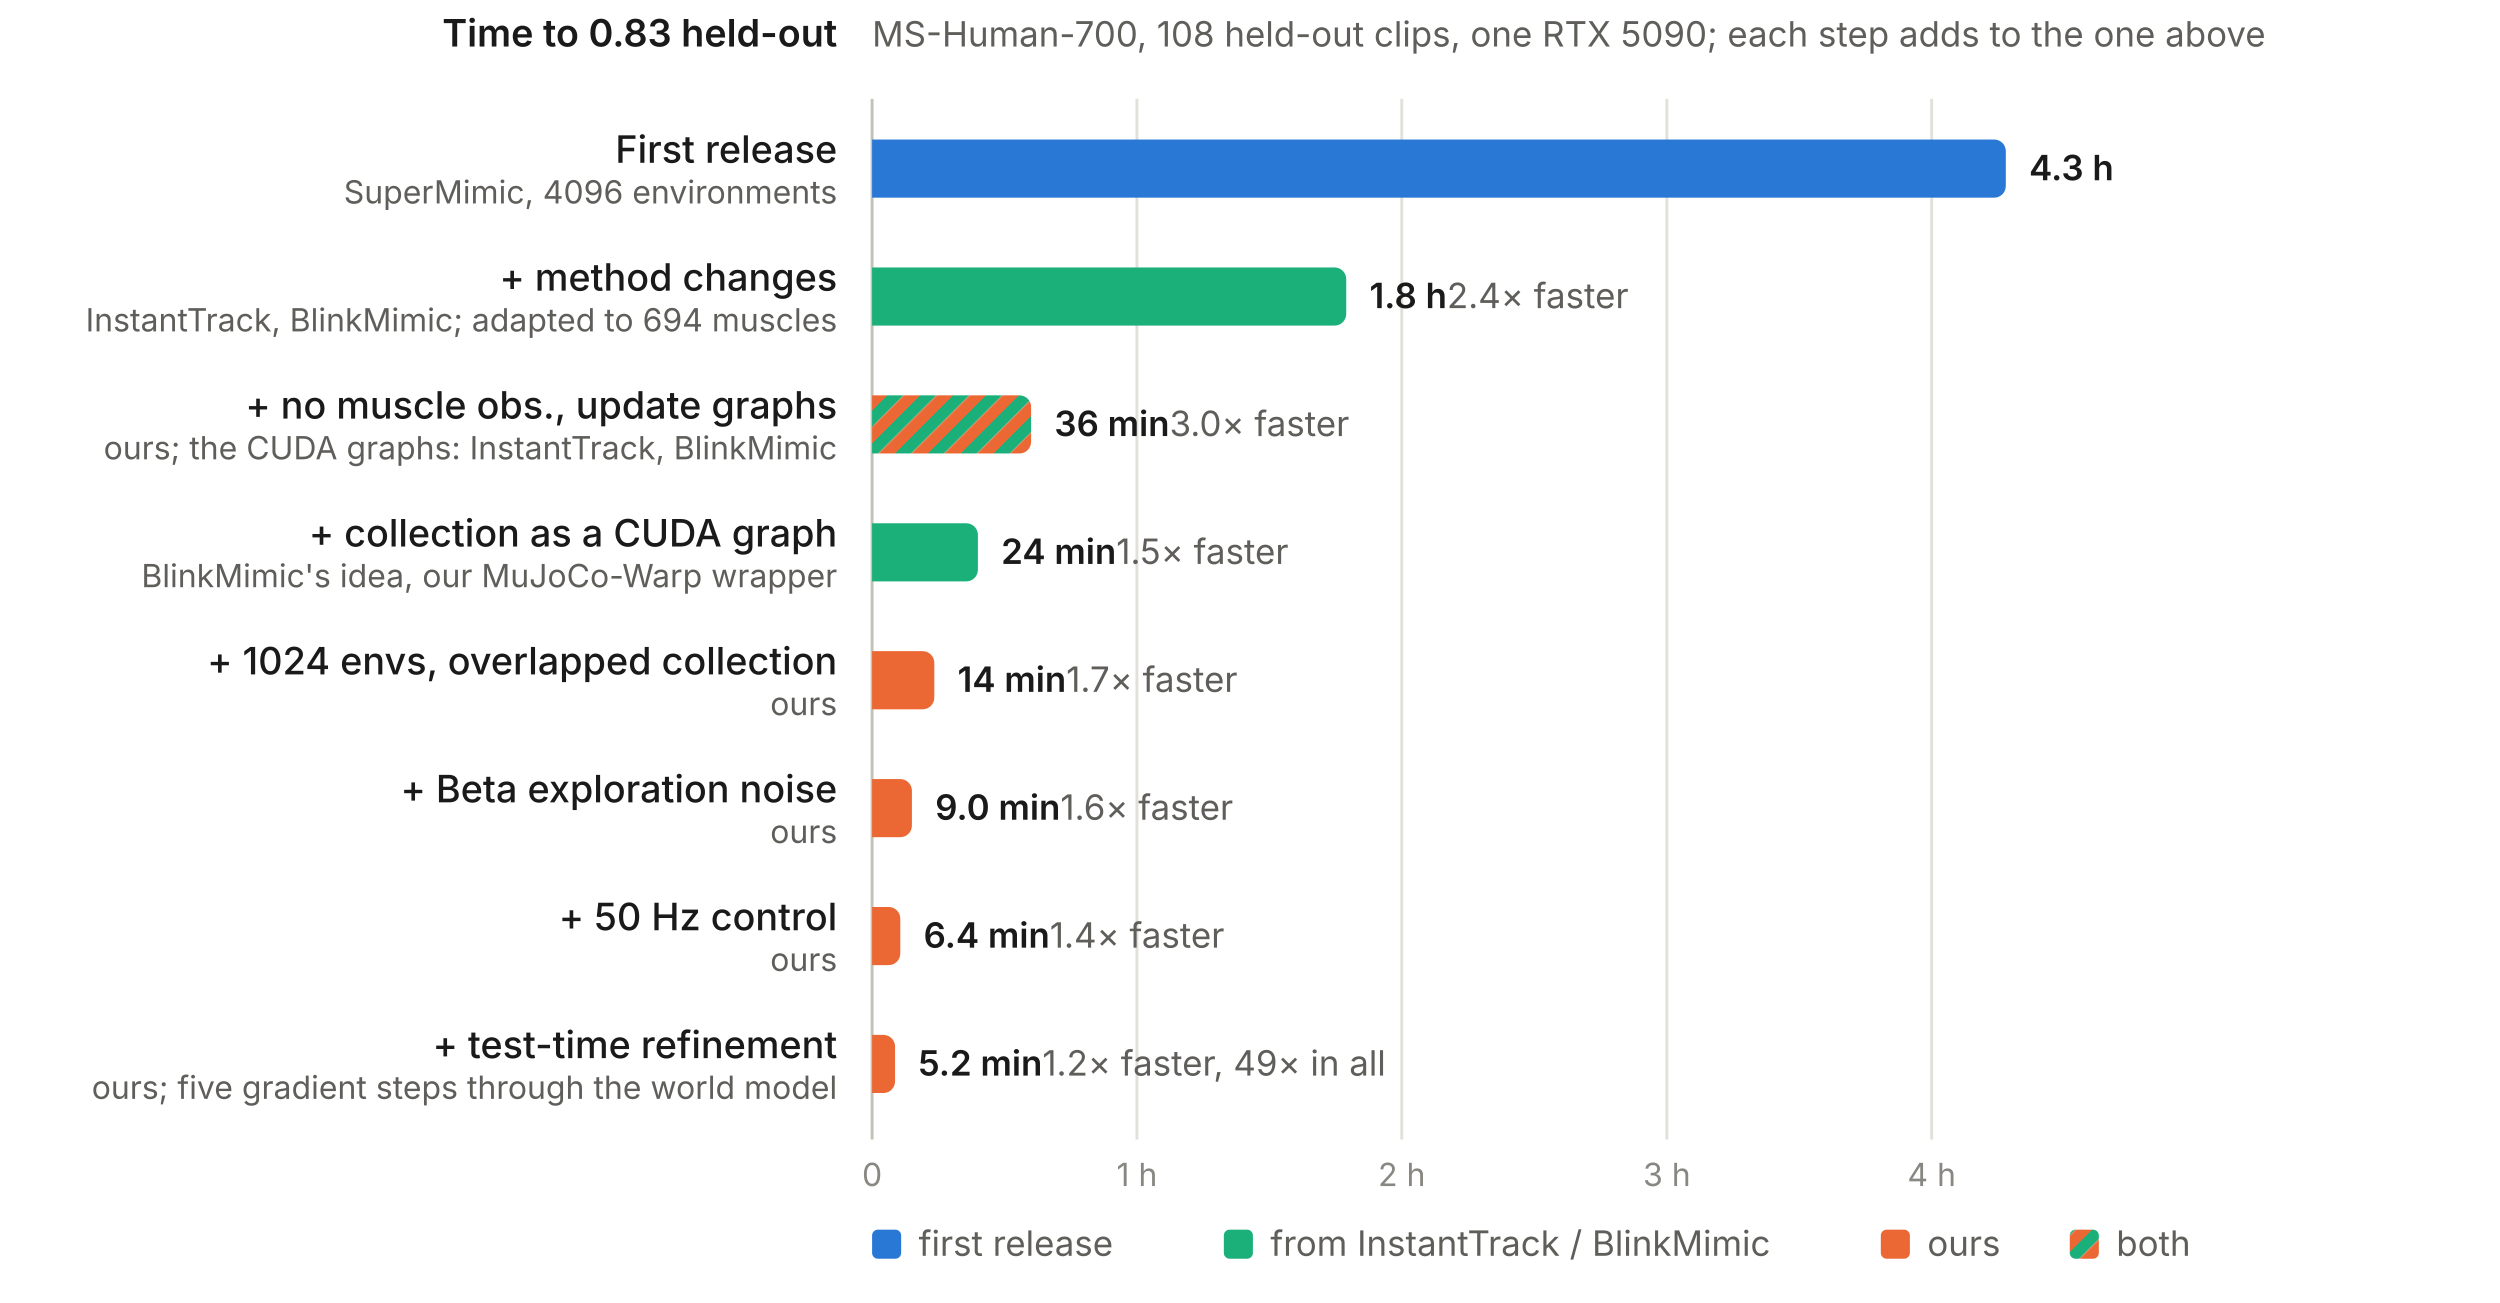
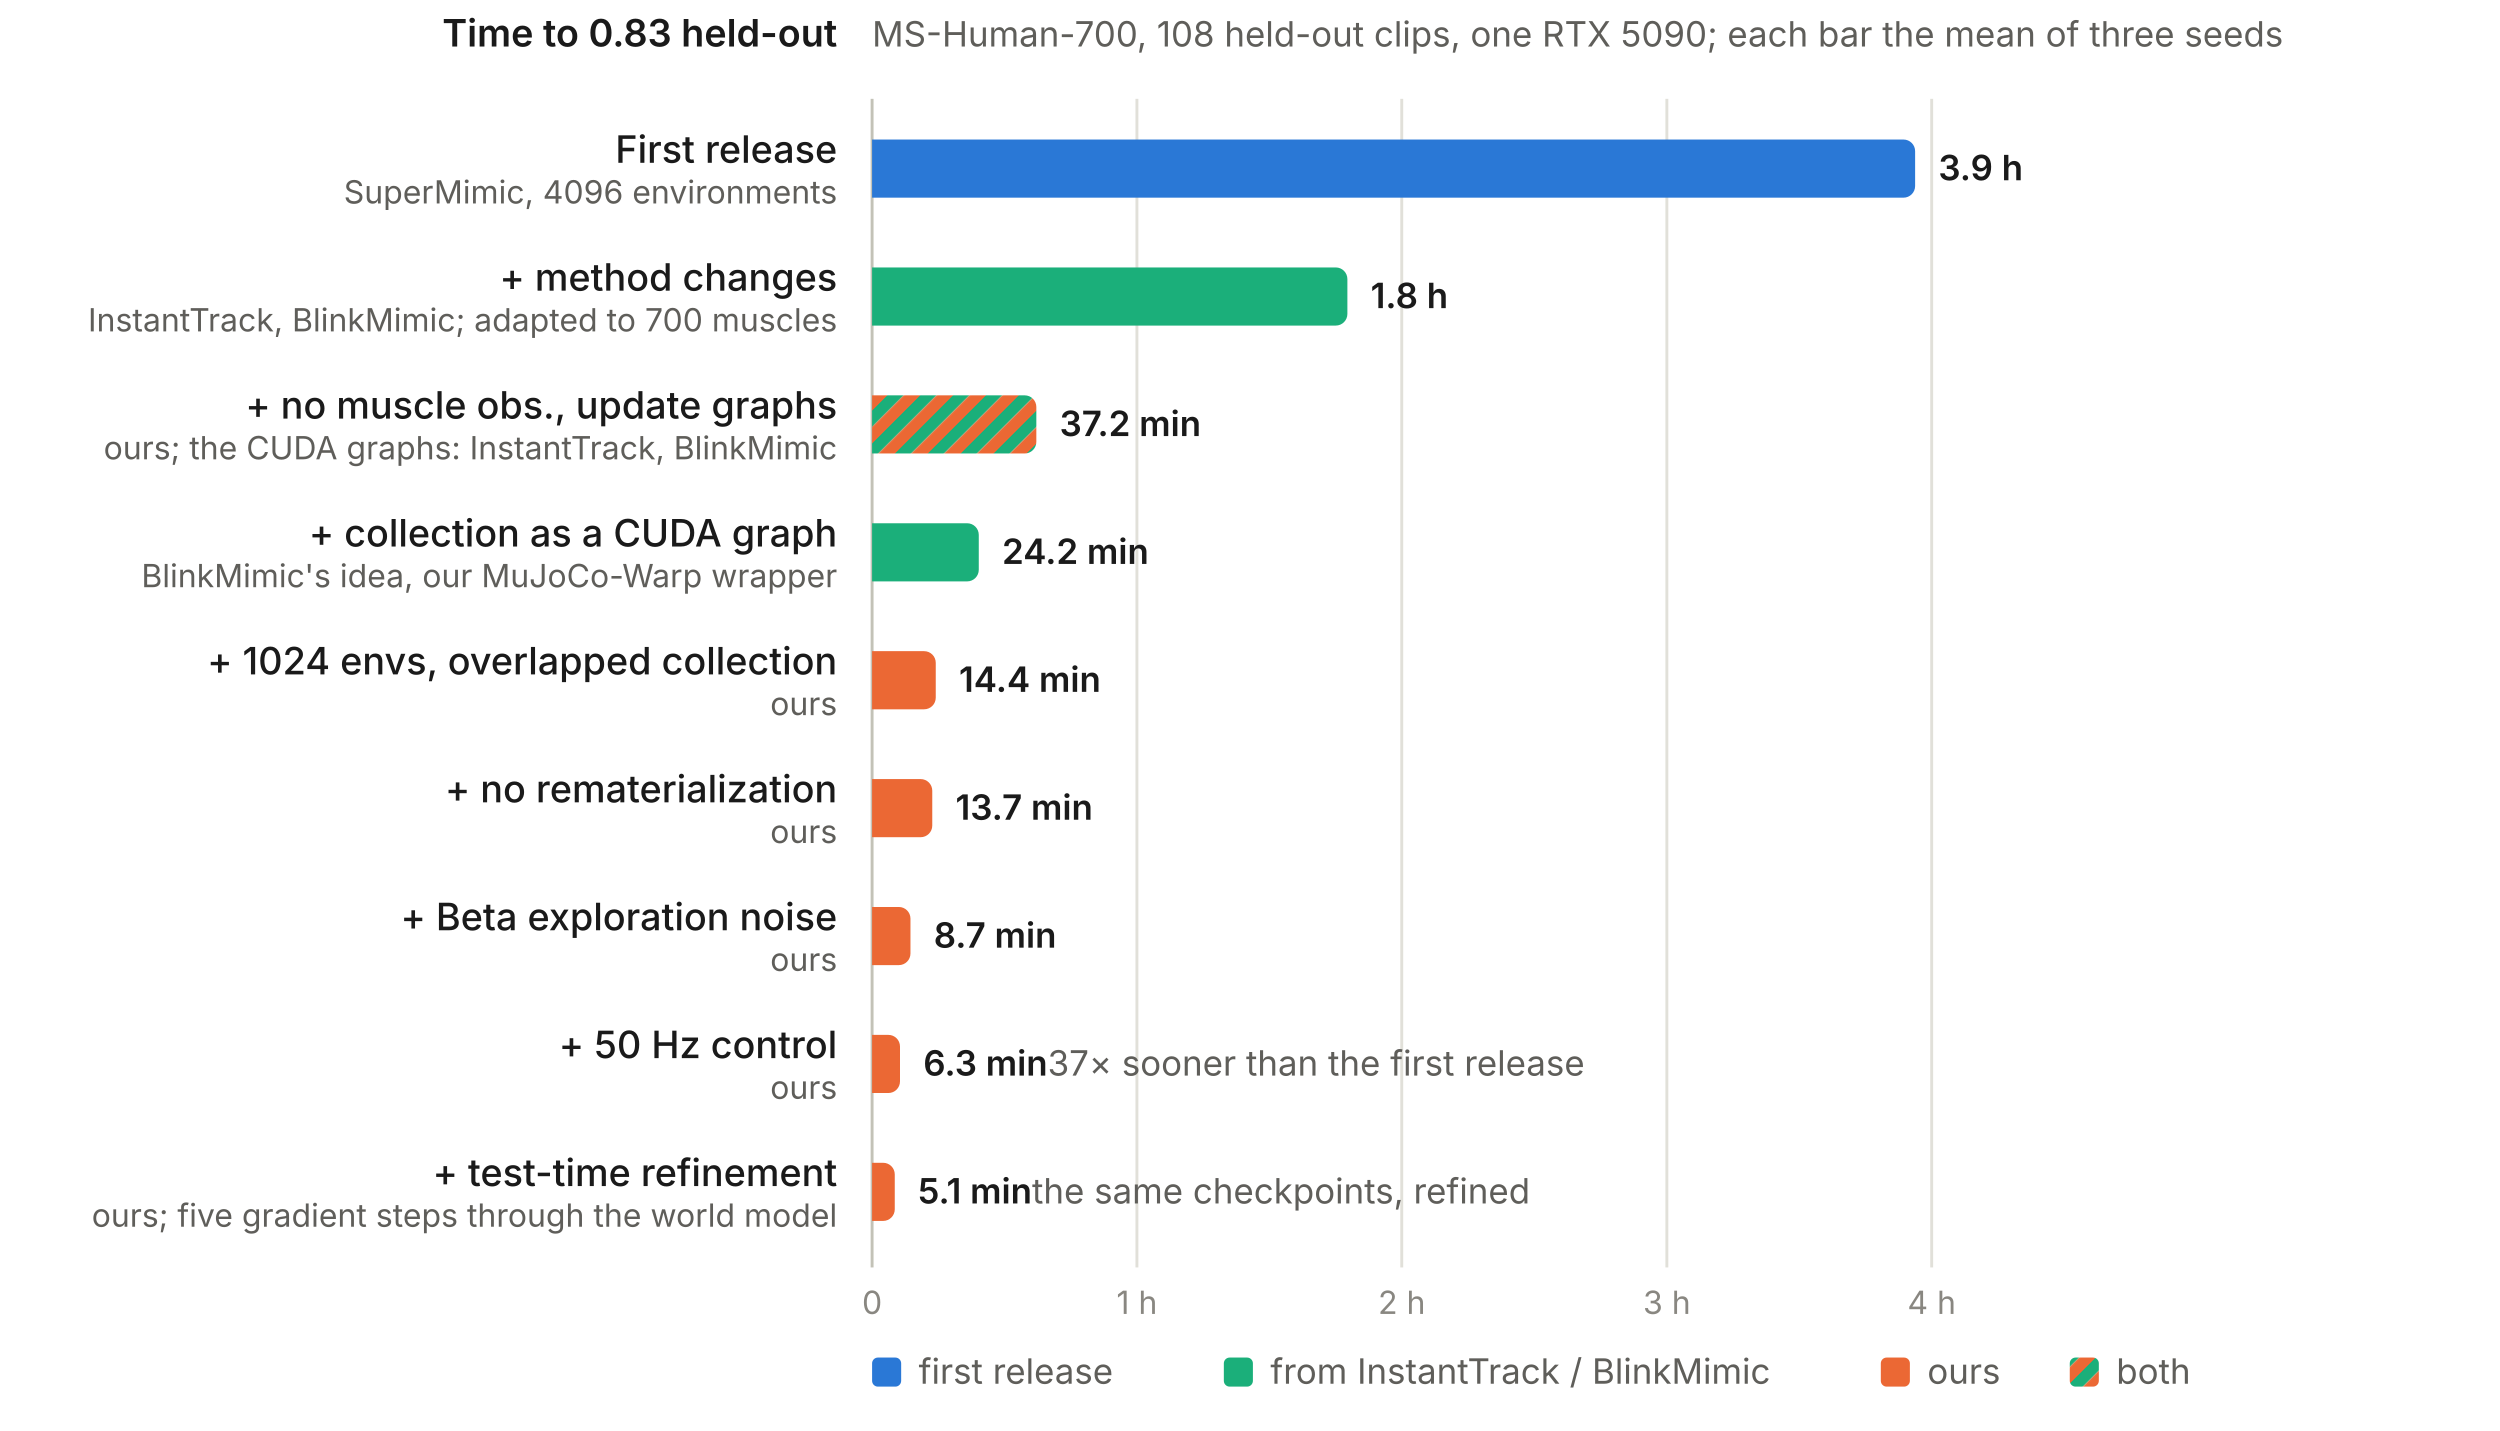
- <svg xmlns="http://www.w3.org/2000/svg" width="860" height="448" viewBox="0 0 860 448" font-family="Inter, -apple-system, BlinkMacSystemFont, 'Segoe UI', Helvetica, Arial, sans-serif" role="img" aria-label="Training time to a held-out normalized return of 0.83 on MS-Human-700, step by step: First release (SuperMimic, 4096 environments) 4.3 h; + method changes (InstantTrack, BlinkMimic; adapted to 694 muscles) 1.8 h; + no muscle obs., update graphs (ours; the CUDA graphs: InstantTrack, BlinkMimic) 36 min; + collection as a CUDA graph (BlinkMimic's idea, our MuJoCo-Warp wrapper) 24 min; + 1024 envs, overlapped collection (ours) 14 min; + Beta exploration noise (ours) 9.0 min; + 50 Hz control (ours) 6.4 min; + test-time refinement (ours; five gradient steps through the world model) 5.2 min; 49 times faster in all">
+ <svg xmlns="http://www.w3.org/2000/svg" width="860" height="492" viewBox="0 0 860 492" font-family="Inter, -apple-system, BlinkMacSystemFont, 'Segoe UI', Helvetica, Arial, sans-serif" role="img" aria-label="Training time to a held-out normalized return of 0.83 on MS-Human-700, step by step, each the mean of three seeds: First release (SuperMimic, 4096 environments) 3.9 h; + method changes (InstantTrack, BlinkMimic; adapted to 700 muscles) 1.8 h; + no muscle obs., update graphs (ours; the CUDA graphs: InstantTrack, BlinkMimic) 37.2 min; + collection as a CUDA graph (BlinkMimic's idea, our MuJoCo-Warp wrapper) 24.2 min; + 1024 envs, overlapped collection (ours) 14.4 min; + no rematerialization (ours) 13.7 min; + Beta exploration noise (ours) 8.7 min; + 50 Hz control (ours) 6.3 min; + test-time refinement (ours; five gradient steps through the world model) 5.1 min; 37 times sooner than the first release at 50 Hz">
  <defs>
    <pattern id="both" patternUnits="userSpaceOnUse" width="8" height="8" patternTransform="rotate(45)">
      <rect width="4" height="8" fill="#1baf7a" />
      <rect x="4" width="4" height="8" fill="#eb6834" />
    </pattern>
  </defs>
  <text x="288" y="16" text-anchor="end" font-size="13" font-weight="600" fill="#1a1a1a">Time to 0.83 held-out</text>
-   <text x="300" y="16" font-size="12" fill="#5f5e5a">MS-Human-700, 108 held-out clips, one RTX 5090; each step adds to the one above</text>
-   <text x="300.0" y="408" text-anchor="middle" font-size="11" fill="#898781">0</text>
-   <line x1="391.1" x2="391.1" y1="34" y2="392" stroke="#e1e0d9" stroke-width="1" />
-   <text x="391.1" y="408" text-anchor="middle" font-size="11" fill="#898781">1 h</text>
-   <line x1="482.2" x2="482.2" y1="34" y2="392" stroke="#e1e0d9" stroke-width="1" />
-   <text x="482.2" y="408" text-anchor="middle" font-size="11" fill="#898781">2 h</text>
-   <line x1="573.4" x2="573.4" y1="34" y2="392" stroke="#e1e0d9" stroke-width="1" />
-   <text x="573.4" y="408" text-anchor="middle" font-size="11" fill="#898781">3 h</text>
-   <line x1="664.5" x2="664.5" y1="34" y2="392" stroke="#e1e0d9" stroke-width="1" />
-   <text x="664.5" y="408" text-anchor="middle" font-size="11" fill="#898781">4 h</text>
-   <line x1="300.0" x2="300.0" y1="34" y2="392" stroke="#c3c2b7" stroke-width="1" />
-   <path d="M300.0,48.0H686.0A4,4 0 0 1 690.0,52.0V64.0A4,4 0 0 1 686.0,68.0H300.0Z" fill="#2a78d6" />
+   <text x="300" y="16" font-size="12" fill="#5f5e5a">MS-Human-700, 108 held-out clips, one RTX 5090; each bar the mean of three seeds</text>
+   <text x="300.0" y="452" text-anchor="middle" font-size="11" fill="#898781">0</text>
+   <line x1="391.1" x2="391.1" y1="34" y2="436" stroke="#e1e0d9" stroke-width="1" />
+   <text x="391.1" y="452" text-anchor="middle" font-size="11" fill="#898781">1 h</text>
+   <line x1="482.2" x2="482.2" y1="34" y2="436" stroke="#e1e0d9" stroke-width="1" />
+   <text x="482.2" y="452" text-anchor="middle" font-size="11" fill="#898781">2 h</text>
+   <line x1="573.4" x2="573.4" y1="34" y2="436" stroke="#e1e0d9" stroke-width="1" />
+   <text x="573.4" y="452" text-anchor="middle" font-size="11" fill="#898781">3 h</text>
+   <line x1="664.5" x2="664.5" y1="34" y2="436" stroke="#e1e0d9" stroke-width="1" />
+   <text x="664.5" y="452" text-anchor="middle" font-size="11" fill="#898781">4 h</text>
+   <line x1="300.0" x2="300.0" y1="34" y2="436" stroke="#c3c2b7" stroke-width="1" />
+   <path d="M300.0,48.0H654.8A4,4 0 0 1 658.8,52.0V64.0A4,4 0 0 1 654.8,68.0H300.0Z" fill="#2a78d6" />
  <text x="288" y="56.0" text-anchor="end" font-size="13" font-weight="500" fill="#1a1a1a">First release</text>
  <text x="288" y="70.0" text-anchor="end" font-size="11" fill="#5f5e5a">SuperMimic, 4096 environments</text>
-   <text x="698.0" y="62.0" font-size="12" font-weight="600" fill="#1a1a1a">4.3 h</text>
-   <path d="M300.0,92.0H459.1A4,4 0 0 1 463.1,96.0V108.0A4,4 0 0 1 459.1,112.0H300.0Z" fill="#1baf7a" />
+   <text x="666.8" y="62.0" font-size="12" font-weight="600" fill="#1a1a1a">3.9 h</text>
+   <path d="M300.0,92.0H459.5A4,4 0 0 1 463.5,96.0V108.0A4,4 0 0 1 459.5,112.0H300.0Z" fill="#1baf7a" />
  <text x="288" y="100.0" text-anchor="end" font-size="13" font-weight="500" fill="#1a1a1a">+ method changes</text>
-   <text x="288" y="114.0" text-anchor="end" font-size="11" fill="#5f5e5a">InstantTrack, BlinkMimic; adapted to 694 muscles</text>
-   <text x="471.1" y="106.0" font-size="12" font-weight="600" fill="#1a1a1a">1.8 h<tspan font-weight="400" fill="#5f5e5a">  2.4× faster</tspan>
-   </text>
-   <path d="M300.0,136.0H350.7A4,4 0 0 1 354.7,140.0V152.0A4,4 0 0 1 350.7,156.0H300.0Z" fill="url(#both)" />
+   <text x="288" y="114.0" text-anchor="end" font-size="11" fill="#5f5e5a">InstantTrack, BlinkMimic; adapted to 700 muscles</text>
+   <text x="471.5" y="106.0" font-size="12" font-weight="600" fill="#1a1a1a">1.8 h</text>
+   <path d="M300.0,136.0H352.5A4,4 0 0 1 356.5,140.0V152.0A4,4 0 0 1 352.5,156.0H300.0Z" fill="url(#both)" />
  <text x="288" y="144.0" text-anchor="end" font-size="13" font-weight="500" fill="#1a1a1a">+ no muscle obs., update graphs</text>
  <text x="288" y="158.0" text-anchor="end" font-size="11" fill="#5f5e5a">ours; the CUDA graphs: InstantTrack, BlinkMimic</text>
-   <text x="362.7" y="150.0" font-size="12" font-weight="600" fill="#1a1a1a">36 min<tspan font-weight="400" fill="#5f5e5a">  3.0× faster</tspan>
-   </text>
-   <path d="M300.0,180.0H332.4A4,4 0 0 1 336.4,184.0V196.0A4,4 0 0 1 332.4,200.0H300.0Z" fill="#1baf7a" />
+   <text x="364.5" y="150.0" font-size="12" font-weight="600" fill="#1a1a1a">37.2 min</text>
+   <path d="M300.0,180.0H332.7A4,4 0 0 1 336.7,184.0V196.0A4,4 0 0 1 332.7,200.0H300.0Z" fill="#1baf7a" />
  <text x="288" y="188.0" text-anchor="end" font-size="13" font-weight="500" fill="#1a1a1a">+ collection as a CUDA graph</text>
  <text x="288" y="202.0" text-anchor="end" font-size="11" fill="#5f5e5a">BlinkMimic's idea, our MuJoCo-Warp wrapper</text>
-   <text x="344.4" y="194.0" font-size="12" font-weight="600" fill="#1a1a1a">24 min<tspan font-weight="400" fill="#5f5e5a">  1.5× faster</tspan>
-   </text>
-   <path d="M300.0,224.0H317.4A4,4 0 0 1 321.4,228.0V240.0A4,4 0 0 1 317.4,244.0H300.0Z" fill="#eb6834" />
+   <text x="344.7" y="194.0" font-size="12" font-weight="600" fill="#1a1a1a">24.2 min</text>
+   <path d="M300.0,224.0H317.9A4,4 0 0 1 321.9,228.0V240.0A4,4 0 0 1 317.9,244.0H300.0Z" fill="#eb6834" />
  <text x="288" y="232.0" text-anchor="end" font-size="13" font-weight="500" fill="#1a1a1a">+ 1024 envs, overlapped collection</text>
  <text x="288" y="246.0" text-anchor="end" font-size="11" fill="#5f5e5a">ours</text>
-   <text x="329.4" y="238.0" font-size="12" font-weight="600" fill="#1a1a1a">14 min<tspan font-weight="400" fill="#5f5e5a">  1.7× faster</tspan>
+   <text x="329.9" y="238.0" font-size="12" font-weight="600" fill="#1a1a1a">14.4 min</text>
+   <path d="M300.0,268.0H316.7A4,4 0 0 1 320.7,272.0V284.0A4,4 0 0 1 316.7,288.0H300.0Z" fill="#eb6834" />
+   <text x="288" y="276.0" text-anchor="end" font-size="13" font-weight="500" fill="#1a1a1a">+ no rematerialization</text>
+   <text x="288" y="290.0" text-anchor="end" font-size="11" fill="#5f5e5a">ours</text>
+   <text x="328.7" y="282.0" font-size="12" font-weight="600" fill="#1a1a1a">13.7 min</text>
+   <path d="M300.0,312.0H309.2A4,4 0 0 1 313.2,316.0V328.0A4,4 0 0 1 309.2,332.0H300.0Z" fill="#eb6834" />
+   <text x="288" y="320.0" text-anchor="end" font-size="13" font-weight="500" fill="#1a1a1a">+ Beta exploration noise</text>
+   <text x="288" y="334.0" text-anchor="end" font-size="11" fill="#5f5e5a">ours</text>
+   <text x="321.2" y="326.0" font-size="12" font-weight="600" fill="#1a1a1a">8.7 min</text>
+   <path d="M300.0,356.0H305.6A4,4 0 0 1 309.6,360.0V372.0A4,4 0 0 1 305.6,376.0H300.0Z" fill="#eb6834" />
+   <text x="288" y="364.0" text-anchor="end" font-size="13" font-weight="500" fill="#1a1a1a">+ 50 Hz control</text>
+   <text x="288" y="378.0" text-anchor="end" font-size="11" fill="#5f5e5a">ours</text>
+   <text x="317.6" y="370.0" font-size="12" font-weight="600" fill="#1a1a1a">6.3 min<tspan font-weight="400" fill="#5f5e5a">  37× sooner than the first release</tspan>
  </text>
-   <path d="M300.0,268.0H309.7A4,4 0 0 1 313.7,272.0V284.0A4,4 0 0 1 309.7,288.0H300.0Z" fill="#eb6834" />
-   <text x="288" y="276.0" text-anchor="end" font-size="13" font-weight="500" fill="#1a1a1a">+ Beta exploration noise</text>
-   <text x="288" y="290.0" text-anchor="end" font-size="11" fill="#5f5e5a">ours</text>
-   <text x="321.7" y="282.0" font-size="12" font-weight="600" fill="#1a1a1a">9.0 min<tspan font-weight="400" fill="#5f5e5a">  1.6× faster</tspan>
+   <path d="M300.0,400.0H303.8A4,4 0 0 1 307.8,404.0V416.0A4,4 0 0 1 303.8,420.0H300.0Z" fill="#eb6834" />
+   <text x="288" y="408.0" text-anchor="end" font-size="13" font-weight="500" fill="#1a1a1a">+ test-time refinement</text>
+   <text x="288" y="422.0" text-anchor="end" font-size="11" fill="#5f5e5a">ours; five gradient steps through the world model</text>
+   <text x="315.8" y="414.0" font-size="12" font-weight="600" fill="#1a1a1a">5.1 min<tspan font-weight="400" fill="#5f5e5a">  the same checkpoints, refined</tspan>
  </text>
-   <path d="M300.0,312.0H305.7A4,4 0 0 1 309.7,316.0V328.0A4,4 0 0 1 305.7,332.0H300.0Z" fill="#eb6834" />
-   <text x="288" y="320.0" text-anchor="end" font-size="13" font-weight="500" fill="#1a1a1a">+ 50 Hz control</text>
-   <text x="288" y="334.0" text-anchor="end" font-size="11" fill="#5f5e5a">ours</text>
-   <text x="317.7" y="326.0" font-size="12" font-weight="600" fill="#1a1a1a">6.4 min<tspan font-weight="400" fill="#5f5e5a">  1.4× faster</tspan>
-   </text>
-   <path d="M300.0,356.0H303.9A4,4 0 0 1 307.9,360.0V372.0A4,4 0 0 1 303.9,376.0H300.0Z" fill="#eb6834" />
-   <text x="288" y="364.0" text-anchor="end" font-size="13" font-weight="500" fill="#1a1a1a">+ test-time refinement</text>
-   <text x="288" y="378.0" text-anchor="end" font-size="11" fill="#5f5e5a">ours; five gradient steps through the world model</text>
-   <text x="315.9" y="370.0" font-size="12" font-weight="600" fill="#1a1a1a">5.2 min<tspan font-weight="400" fill="#5f5e5a">  1.2× faster, 49× in all</tspan>
-   </text>
-   <rect x="300" y="423" width="10" height="10" rx="2" fill="#2a78d6" />
-   <text x="316" y="432" font-size="12" fill="#5f5e5a">first release</text>
-   <rect x="421" y="423" width="10" height="10" rx="2" fill="#1baf7a" />
-   <text x="437" y="432" font-size="12" fill="#5f5e5a">from InstantTrack / BlinkMimic</text>
-   <rect x="647" y="423" width="10" height="10" rx="2" fill="#eb6834" />
-   <text x="663" y="432" font-size="12" fill="#5f5e5a">ours</text>
-   <rect x="712" y="423" width="10" height="10" rx="2" fill="url(#both)" />
-   <text x="728" y="432" font-size="12" fill="#5f5e5a">both</text>
+   <rect x="300" y="467" width="10" height="10" rx="2" fill="#2a78d6" />
+   <text x="316" y="476" font-size="12" fill="#5f5e5a">first release</text>
+   <rect x="421" y="467" width="10" height="10" rx="2" fill="#1baf7a" />
+   <text x="437" y="476" font-size="12" fill="#5f5e5a">from InstantTrack / BlinkMimic</text>
+   <rect x="647" y="467" width="10" height="10" rx="2" fill="#eb6834" />
+   <text x="663" y="476" font-size="12" fill="#5f5e5a">ours</text>
+   <rect x="712" y="467" width="10" height="10" rx="2" fill="url(#both)" />
+   <text x="728" y="476" font-size="12" fill="#5f5e5a">both</text>
</svg>
